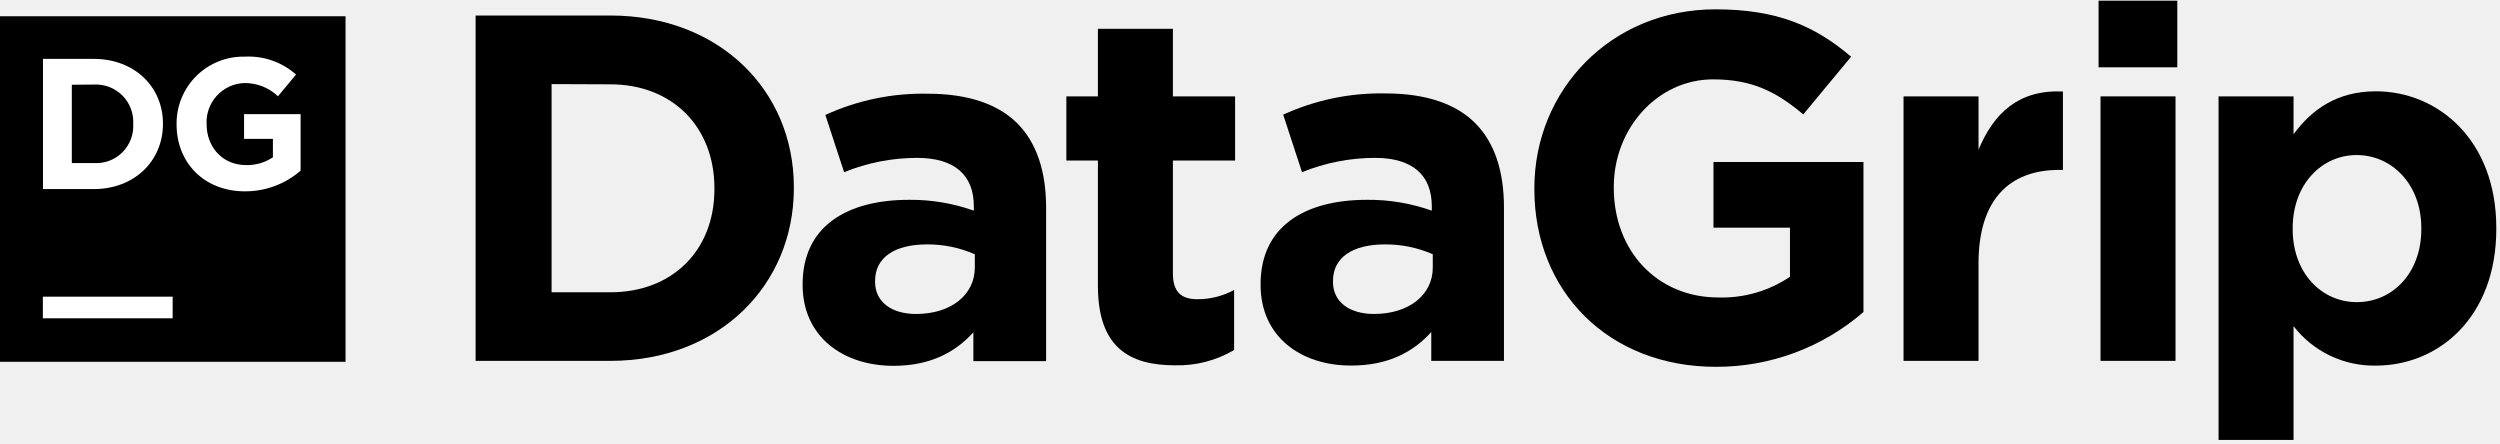
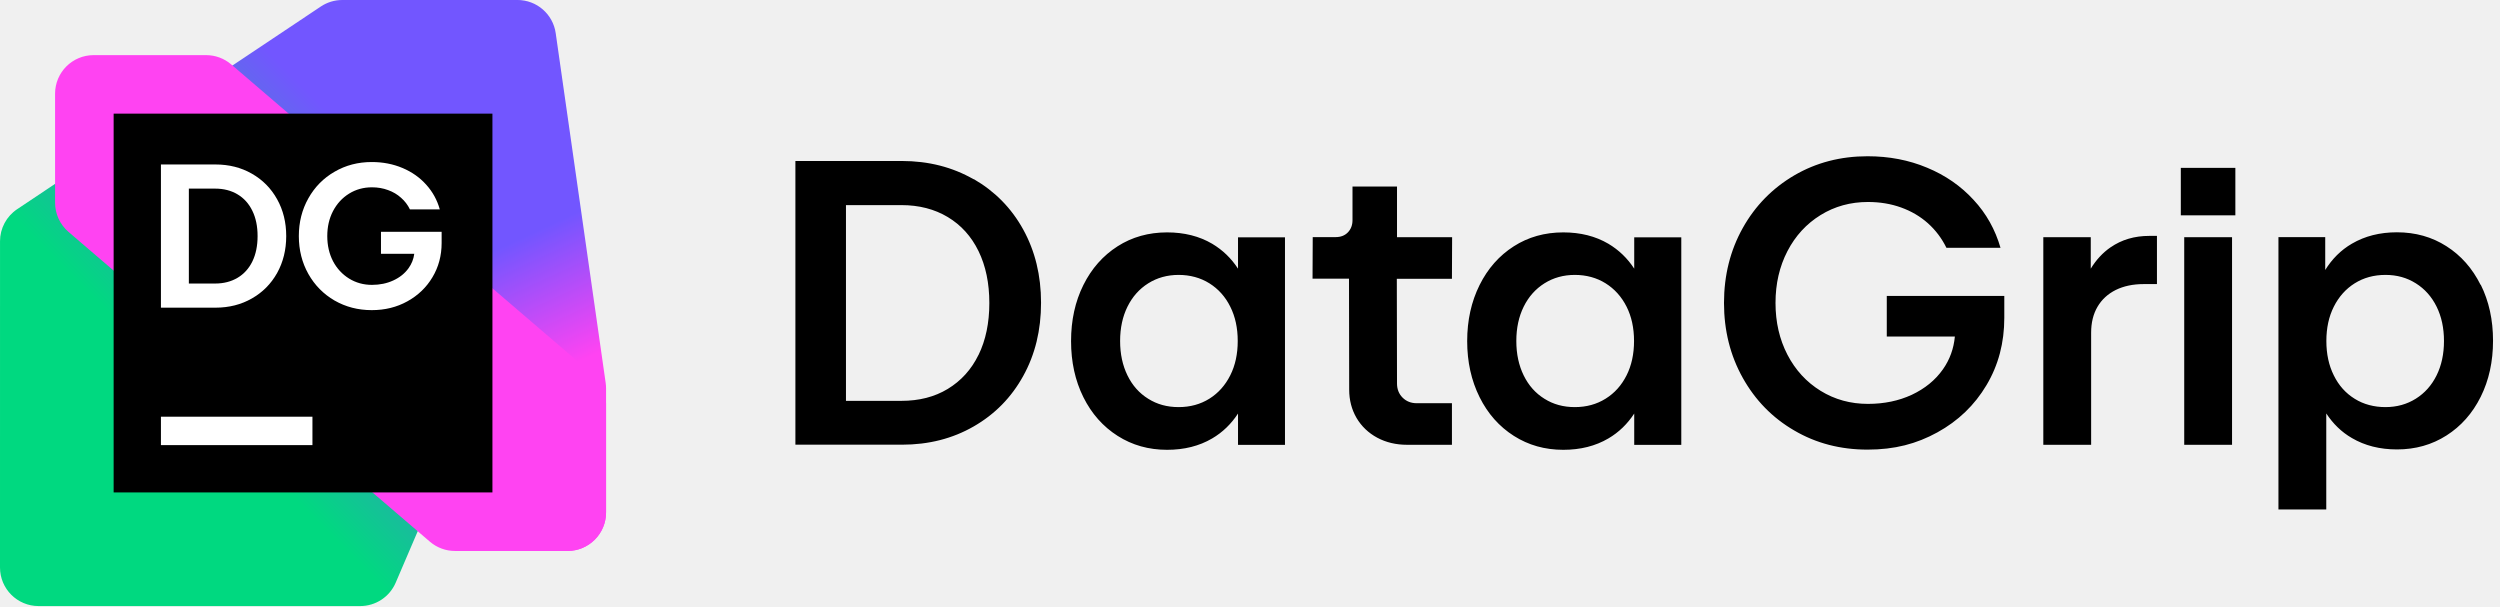
- <svg xmlns="http://www.w3.org/2000/svg" width="615" height="109" fill="none" viewBox="0 0 615 109">
-   <path fill="#000" d="M0 4H85V89H0V4Z" />
-   <path fill="#fff" d="M10.543 72.98H42.471V78.301H10.543V72.98Z" />
-   <path fill="#fff" d="M10.571 14.486H23.059C33.134 14.486 40.087 21.397 40.087 30.408V30.507C40.087 39.518 33.134 46.514 23.059 46.514H10.571V14.486ZM17.666 20.844V40.114H23.116C24.396 40.192 25.679 39.998 26.88 39.546C28.081 39.094 29.173 38.394 30.085 37.492C30.997 36.589 31.708 35.504 32.172 34.308C32.637 33.112 32.844 31.831 32.779 30.55V30.465C32.844 29.178 32.639 27.893 32.177 26.691C31.714 25.489 31.004 24.397 30.094 23.487C29.183 22.576 28.091 21.866 26.89 21.404C25.688 20.941 24.402 20.736 23.116 20.801L17.666 20.844Z" />
-   <path fill="#fff" d="M43.437 30.593V30.508C43.417 28.306 43.84 26.123 44.68 24.089C45.521 22.054 46.761 20.209 48.328 18.663C49.895 17.117 51.757 15.902 53.803 15.089C55.849 14.277 58.037 13.883 60.238 13.933C64.848 13.693 69.368 15.273 72.825 18.332L68.383 23.682C66.13 21.538 63.121 20.37 60.011 20.432C57.479 20.543 55.093 21.648 53.371 23.508C51.649 25.368 50.731 27.832 50.816 30.366V30.465C50.816 36.311 54.846 40.611 60.508 40.611C62.862 40.675 65.178 40.006 67.135 38.695V34.154H60.039V28.081H73.946V41.988C70.145 45.288 65.273 47.094 60.238 47.068C50.305 47.068 43.437 40.114 43.437 30.593V30.593Z" />
-   <path fill="#000" d="M117 3.815H150.135C176.841 3.815 195.289 22.135 195.289 46.046V46.287C195.289 70.198 176.841 88.773 150.135 88.773H117V3.815ZM135.689 20.687V71.901H150.135C165.432 71.901 175.749 61.584 175.749 46.528V46.287C175.749 31.245 165.432 20.744 150.135 20.744L135.689 20.687Z" />
-   <path fill="#000" d="M197.446 70.085V69.914C197.446 55.724 208.245 49.154 223.67 49.154C229.083 49.106 234.462 50.009 239.563 51.822V50.729C239.563 43.08 234.838 38.837 225.614 38.837C219.455 38.842 213.354 40.037 207.649 42.356L203.037 28.279C210.947 24.648 219.58 22.862 228.282 23.057C238.357 23.057 245.637 25.725 250.249 30.337C255.102 35.19 257.344 42.356 257.344 51.098V88.844H239.45V81.749C234.951 86.716 228.764 89.994 219.782 89.994C207.521 89.98 197.446 82.941 197.446 70.085V70.085ZM239.804 65.828V62.55C236.098 60.92 232.089 60.093 228.04 60.123C220.151 60.123 215.269 63.287 215.269 69.106V69.347C215.269 74.328 219.398 77.237 225.344 77.237C233.986 77.237 239.804 72.511 239.804 65.828Z" />
-   <path fill="#000" d="M270.087 70.326V39.49H262.325V23.71H270.087V7.093H288.535V23.71H303.832V39.49H288.535V67.289C288.535 71.546 290.351 73.604 294.48 73.604C297.661 73.632 300.796 72.851 303.591 71.334V86.106C299.182 88.701 294.131 90.004 289.017 89.866C277.736 89.866 270.087 85.368 270.087 70.326V70.326Z" />
-   <path fill="#000" d="M310.104 70.084V69.914C310.104 55.724 320.903 49.154 336.314 49.154C341.732 49.106 347.116 50.009 352.221 51.821V50.729C352.221 43.08 347.482 38.837 338.258 38.837C332.099 38.843 325.999 40.038 320.293 42.356L315.667 28.208C323.578 24.579 332.21 22.794 340.912 22.986C350.987 22.986 358.266 25.654 362.878 30.266C367.746 35.119 369.974 42.285 369.974 51.027V88.773H352.094V81.678C347.609 86.645 341.422 89.923 332.44 89.923C320.179 89.98 310.104 82.941 310.104 70.084V70.084ZM352.463 65.827V62.549C348.752 60.919 344.738 60.092 340.684 60.123C332.795 60.123 327.913 63.287 327.913 69.105V69.347C327.913 74.327 332.043 77.236 337.988 77.236C346.63 77.236 352.463 72.511 352.463 65.827Z" />
-   <path fill="#000" d="M377.452 46.529V46.287C377.452 22.163 396.269 2.297 421.996 2.297C437.293 2.297 446.517 6.426 455.372 13.947L443.608 28.138C437.052 22.674 431.22 19.524 421.4 19.524C407.806 19.524 396.992 31.529 396.992 45.975V46.216C396.992 61.755 407.678 73.178 422.734 73.178C428.988 73.365 435.143 71.583 440.33 68.084V56.008H421.514V39.859H458.409V76.754C448.334 85.493 435.432 90.283 422.095 90.235C395.659 90.235 377.452 71.66 377.452 46.529V46.529Z" />
-   <path fill="#000" d="M468.271 23.71H486.719V36.822C490.479 27.84 496.553 22.021 507.479 22.504V41.803H506.5C494.254 41.803 486.719 49.21 486.719 64.735V88.773H468.271V23.71Z" />
-   <path fill="#000" d="M516.249 0.168H535.619V16.558H516.249V0.168ZM516.731 23.71H535.179V88.773H516.731V23.71Z" />
-   <path fill="#000" d="M545.765 23.71H564.213V33.019C568.697 26.946 574.898 22.461 584.477 22.461C599.646 22.461 614.092 34.353 614.092 56.079V56.32C614.092 78.046 599.902 89.937 584.477 89.937C580.576 90.015 576.711 89.177 573.192 87.491C569.673 85.806 566.597 83.319 564.213 80.231V108.229H545.765V23.71ZM595.645 56.348V56.107C595.645 45.308 588.365 38.142 579.751 38.142C571.138 38.142 564 45.322 564 56.121V56.362C564 67.161 571.095 74.328 579.78 74.328C588.464 74.328 595.645 67.289 595.645 56.362V56.348Z" />
+ <svg xmlns="http://www.w3.org/2000/svg" width="264" height="64" fill="none" viewBox="0 0 264 64">
+   <defs>
+     <linearGradient id="a" x1="59.778" x2="1.073" y1="3.982" y2="62.687" gradientUnits="userSpaceOnUse">
+       <stop offset=".28" stop-color="#7256FF" />
+       <stop offset=".66" stop-color="#00D980" />
+     </linearGradient>
+     <linearGradient id="b" x1="64.718" x2="39.477" y1="56.379" y2="1.939" gradientUnits="userSpaceOnUse">
+       <stop offset=".3" stop-color="#FF43F2" />
+       <stop offset=".54" stop-color="#7256FF" />
+     </linearGradient>
+   </defs>
+   <path fill="#000" d="M102.814 18.93c-2.23-1.28-4.76-1.93-7.59-1.93h-11.23v29.96h11.24c2.83 0 5.35-.64 7.59-1.93 2.23-1.28 3.98-3.06 5.23-5.33 1.26-2.27 1.88-4.84 1.88-7.73 0-2.89-.63-5.46-1.88-7.73-1.25-2.27-3-4.04-5.23-5.33l-.01.02Zm.52 18.54c-.76 1.56-1.85 2.75-3.25 3.6-1.4.85-3.04 1.26-4.89 1.26h-5.86V21.66h5.86c1.85 0 3.49.42 4.89 1.26 1.4.84 2.49 2.04 3.25 3.6.76 1.56 1.14 3.38 1.14 5.48 0 2.1-.38 3.92-1.14 5.48v-.01Zm27.4-9.1c-.71-1.09-1.62-1.97-2.73-2.63-1.36-.8-2.95-1.2-4.76-1.2-1.95 0-3.7.49-5.23 1.47-1.53.98-2.74 2.34-3.61 4.09-.87 1.75-1.3 3.72-1.3 5.92 0 2.2.43 4.17 1.3 5.92.87 1.75 2.08 3.11 3.62 4.09s3.28 1.47 5.22 1.47c1.81 0 3.4-.4 4.76-1.2 1.11-.65 2.02-1.54 2.73-2.63v3.31h4.96V25.06h-4.96v3.31Zm-.82 11.27c-.53 1.05-1.26 1.87-2.2 2.46-.94.59-2.03.89-3.25.89-1.22 0-2.27-.29-3.21-.88-.94-.58-1.67-1.4-2.19-2.46s-.78-2.27-.78-3.64.26-2.58.78-3.63c.52-1.05 1.25-1.87 2.19-2.46.94-.59 2.01-.89 3.21-.89 1.2 0 2.31.3 3.25.89.94.59 1.68 1.41 2.2 2.46.53 1.05.79 2.26.79 3.63s-.26 2.58-.79 3.63Zm17.62-19.94h-4.71v3.55c0 .53-.17.96-.49 1.29-.33.34-.76.5-1.31.5h-2.4l-.02 4.39h3.85l.02 11.71c0 1.11.26 2.11.78 3 .52.88 1.25 1.58 2.18 2.08.93.5 1.99.75 3.16.75h4.73v-4.39h-3.72c-.6 0-1.1-.2-1.49-.59-.39-.39-.59-.89-.59-1.49l-.02-11.06h5.82l.02-4.39h-5.82V19.7h.01Zm25.04 8.67c-.71-1.09-1.62-1.97-2.73-2.63-1.36-.8-2.95-1.2-4.76-1.2-1.96 0-3.7.49-5.23 1.47-1.53.98-2.74 2.34-3.61 4.09-.87 1.75-1.31 3.72-1.31 5.92 0 2.2.44 4.17 1.31 5.92.87 1.75 2.08 3.11 3.62 4.09s3.28 1.47 5.22 1.47c1.81 0 3.4-.4 4.76-1.2 1.11-.65 2.02-1.54 2.73-2.63v3.31h4.97V25.06h-4.97v3.31Zm-.81 11.27c-.53 1.05-1.26 1.87-2.21 2.46-.94.59-2.03.89-3.25.89-1.22 0-2.27-.29-3.21-.88-.94-.58-1.67-1.4-2.19-2.46s-.78-2.27-.78-3.64.26-2.58.78-3.63c.52-1.05 1.25-1.87 2.19-2.46.94-.59 2.01-.89 3.21-.89 1.2 0 2.31.3 3.25.89.94.59 1.68 1.41 2.21 2.46s.79 2.26.79 3.63-.26 2.58-.79 3.63Zm27.48-4.1h7.19c-.12 1.27-.53 2.42-1.26 3.46-.81 1.15-1.91 2.04-3.29 2.69-1.38.64-2.92.96-4.63.96-1.84 0-3.51-.46-5-1.38-1.49-.92-2.66-2.19-3.5-3.81-.84-1.62-1.26-3.44-1.26-5.47s.42-3.85 1.26-5.47c.84-1.62 2.01-2.89 3.5-3.81 1.49-.92 3.16-1.38 5-1.38 1.25 0 2.42.19 3.5.58 1.08.39 2.02.94 2.84 1.67.81.73 1.46 1.59 1.95 2.59h5.71c-.56-1.93-1.5-3.62-2.85-5.07-1.34-1.46-2.97-2.59-4.9-3.39-1.93-.81-4.02-1.21-6.29-1.21-2.85 0-5.43.67-7.74 2.02-2.3 1.35-4.12 3.2-5.44 5.56-1.32 2.36-1.98 5-1.98 7.91s.66 5.55 1.98 7.91c1.32 2.36 3.13 4.22 5.44 5.56 2.3 1.35 4.88 2.02 7.74 2.02 2.86 0 5.17-.61 7.37-1.82s3.93-2.87 5.19-4.99c1.26-2.11 1.88-4.48 1.88-7.11v-2.31h-12.41v4.29Zm23.64-9.43c-.83.57-1.53 1.33-2.1 2.26v-3.32h-5.01v21.92h5.05V35.14c0-1.06.22-1.97.67-2.74.45-.77 1.09-1.36 1.93-1.78.83-.41 1.82-.62 2.94-.62h1.41v-5.09h-.81c-1.56 0-2.92.4-4.09 1.21l.01-.01Zm7.77 20.86h5.05V25.05h-5.05v21.92Zm-.36-24.23h5.76v-5.01h-5.76v5.01Zm31.66 7.35c-.87-1.75-2.07-3.11-3.61-4.09-1.53-.98-3.28-1.47-5.23-1.47-1.8 0-3.38.4-4.75 1.2-1.17.68-2.1 1.62-2.82 2.78v-3.47h-4.94V53.8h5.05V43.66c.71 1.08 1.6 1.96 2.71 2.6 1.36.8 2.95 1.2 4.76 1.2 1.94 0 3.68-.49 5.22-1.47 1.54-.98 2.75-2.34 3.62-4.09.87-1.75 1.3-3.72 1.3-5.92 0-2.2-.43-4.17-1.3-5.92l-.01.03Zm-4.65 9.55c-.52 1.05-1.25 1.87-2.19 2.46-.94.59-2.01.89-3.21.89-1.2 0-2.31-.29-3.25-.88-.94-.58-1.68-1.4-2.2-2.46-.53-1.06-.79-2.27-.79-3.64s.26-2.58.79-3.63c.53-1.05 1.26-1.87 2.2-2.46.94-.59 2.03-.89 3.25-.89 1.22 0 2.27.3 3.21.89.94.59 1.67 1.41 2.19 2.46s.78 2.26.78 3.63-.26 2.58-.78 3.63Z" />
+   <path fill="url(#a)" d="M4.073 64H38.041c1.629 0 3.102-.971 3.743-2.468l16.068-37.491c.217-.507.329-1.053.329-1.605V4.073C58.182 1.823 56.358 0 54.109 0h-17.966c-.805 0-1.591.239-2.261.685L1.814 22.088C.681 22.844.002 24.115.002 25.476L0 59.927C0 62.177 1.823 64 4.073 64Z" />
+   <path fill="url(#b)" d="M49.481 58.182h10.447c2.249 0 4.073-1.823 4.073-4.073V41.016c0-.193-.014-.385-.041-.576L58.682 3.497C58.395 1.49 56.677 0 54.65 0H38.977c-2.25 0-4.073 1.824-4.073 4.074l.005 18.539c0 .438.07.872.209 1.287l10.499 31.498c.554 1.663 2.111 2.785 3.864 2.785Z" />
+   <path fill="#FF43F2" d="m48.051 58.184 11.876-.002c2.249 0 4.072-1.823 4.072-4.073V42.603c0-1.189-.52-2.319-1.422-3.092L24.415 6.801c-.738-.632-1.679-.98-2.651-.98H9.889c-2.249 0-4.073 1.823-4.073 4.073V21.401c0 1.189.52 2.318 1.422 3.092L45.399 57.203c.738.633 1.679.98 2.651.98l.001.001Z" />
+   <path fill="#000" d="M52 12H12v40h40V12Z" />
+   <path fill="#fff" fill-rule="evenodd" d="M22.751 17.368h-5.757v15.122h5.757c1.433 0 2.714-.324 3.845-.972 1.138-.648 2.027-1.544 2.668-2.689.64-1.152.961-2.452.961-3.9s-.321-2.743-.961-3.889c-.641-1.152-1.53-2.052-2.668-2.7-1.131-.648-2.412-.972-3.845-.972Zm2.333 11.968c-.677.403-1.465.605-2.365.605l-2.776.001V19.918h2.776c.9 0 1.688.201 2.365.605.677.403 1.199.983 1.566 1.739.367.749.551 1.638.551 2.668s-.183 1.922-.551 2.679c-.367.749-.889 1.325-1.566 1.728Z" clip-rule="evenodd" />
+   <path fill="#fff" d="M35.327 31.734c1.174.676 2.485 1.016 3.932 1.016 1.39 0 2.643-.31 3.759-.929 1.123-.62 2.006-1.465 2.646-2.538.648-1.08.972-2.286.972-3.618v-1.188h-6.405v2.322h3.516c-.072.56-.276 1.072-.611 1.534-.396.547-.932.976-1.609 1.285-.67.309-1.419.465-2.247.465-.893 0-1.699-.223-2.419-.669-.72-.447-1.286-1.058-1.696-1.836-.403-.784-.605-1.667-.605-2.646 0-.979.201-1.858.605-2.636.411-.785.976-1.4 1.696-1.847.72-.447 1.526-.669 2.419-.669.605 0 1.171.097 1.696.292.526.188.983.458 1.372.81.396.345.709.756.94 1.231h3.154c-.274-.987-.753-1.857-1.437-2.614-.677-.756-1.513-1.344-2.506-1.761-.987-.417-2.066-.627-3.24-.627-1.448 0-2.758.341-3.932 1.026-1.174.676-2.096 1.613-2.765 2.808-.669 1.188-1.005 2.517-1.005 3.986 0 1.469.335 2.802 1.005 3.997.67 1.188 1.592 2.124 2.765 2.808Z" />
+   <path fill="#fff" d="M16.994 44.004h16v3h-16v-3Z" />
</svg>
